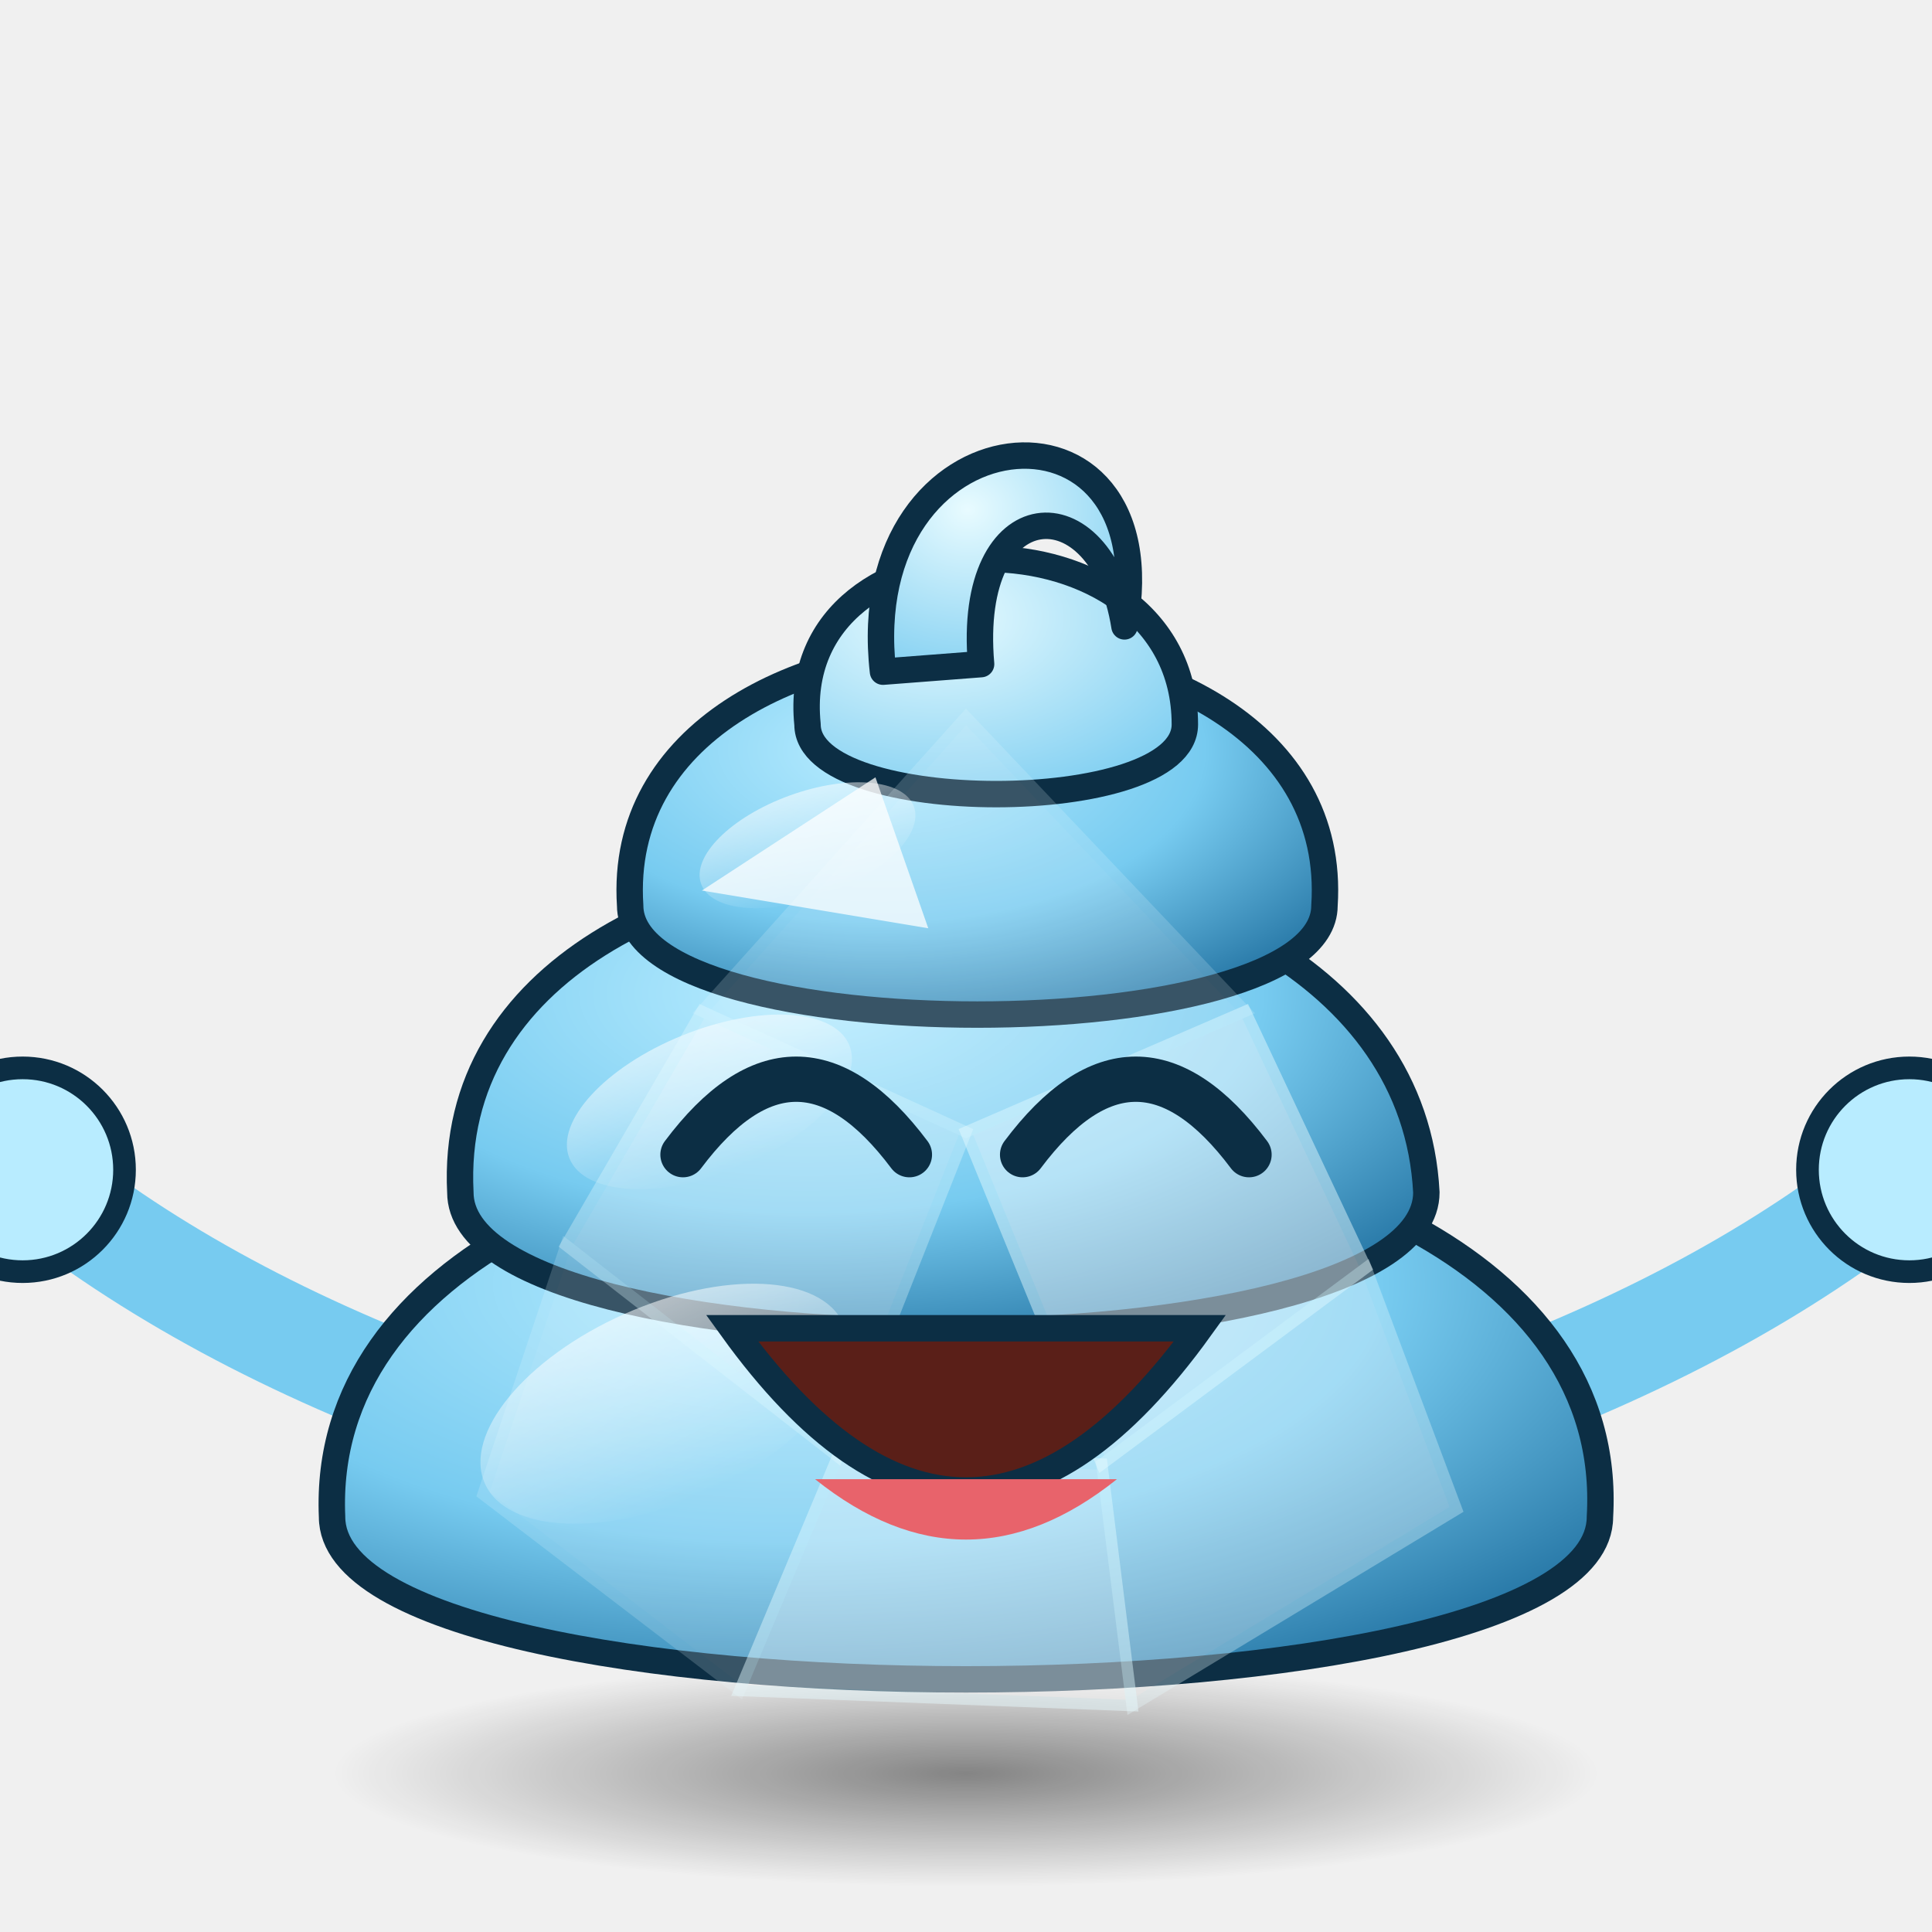
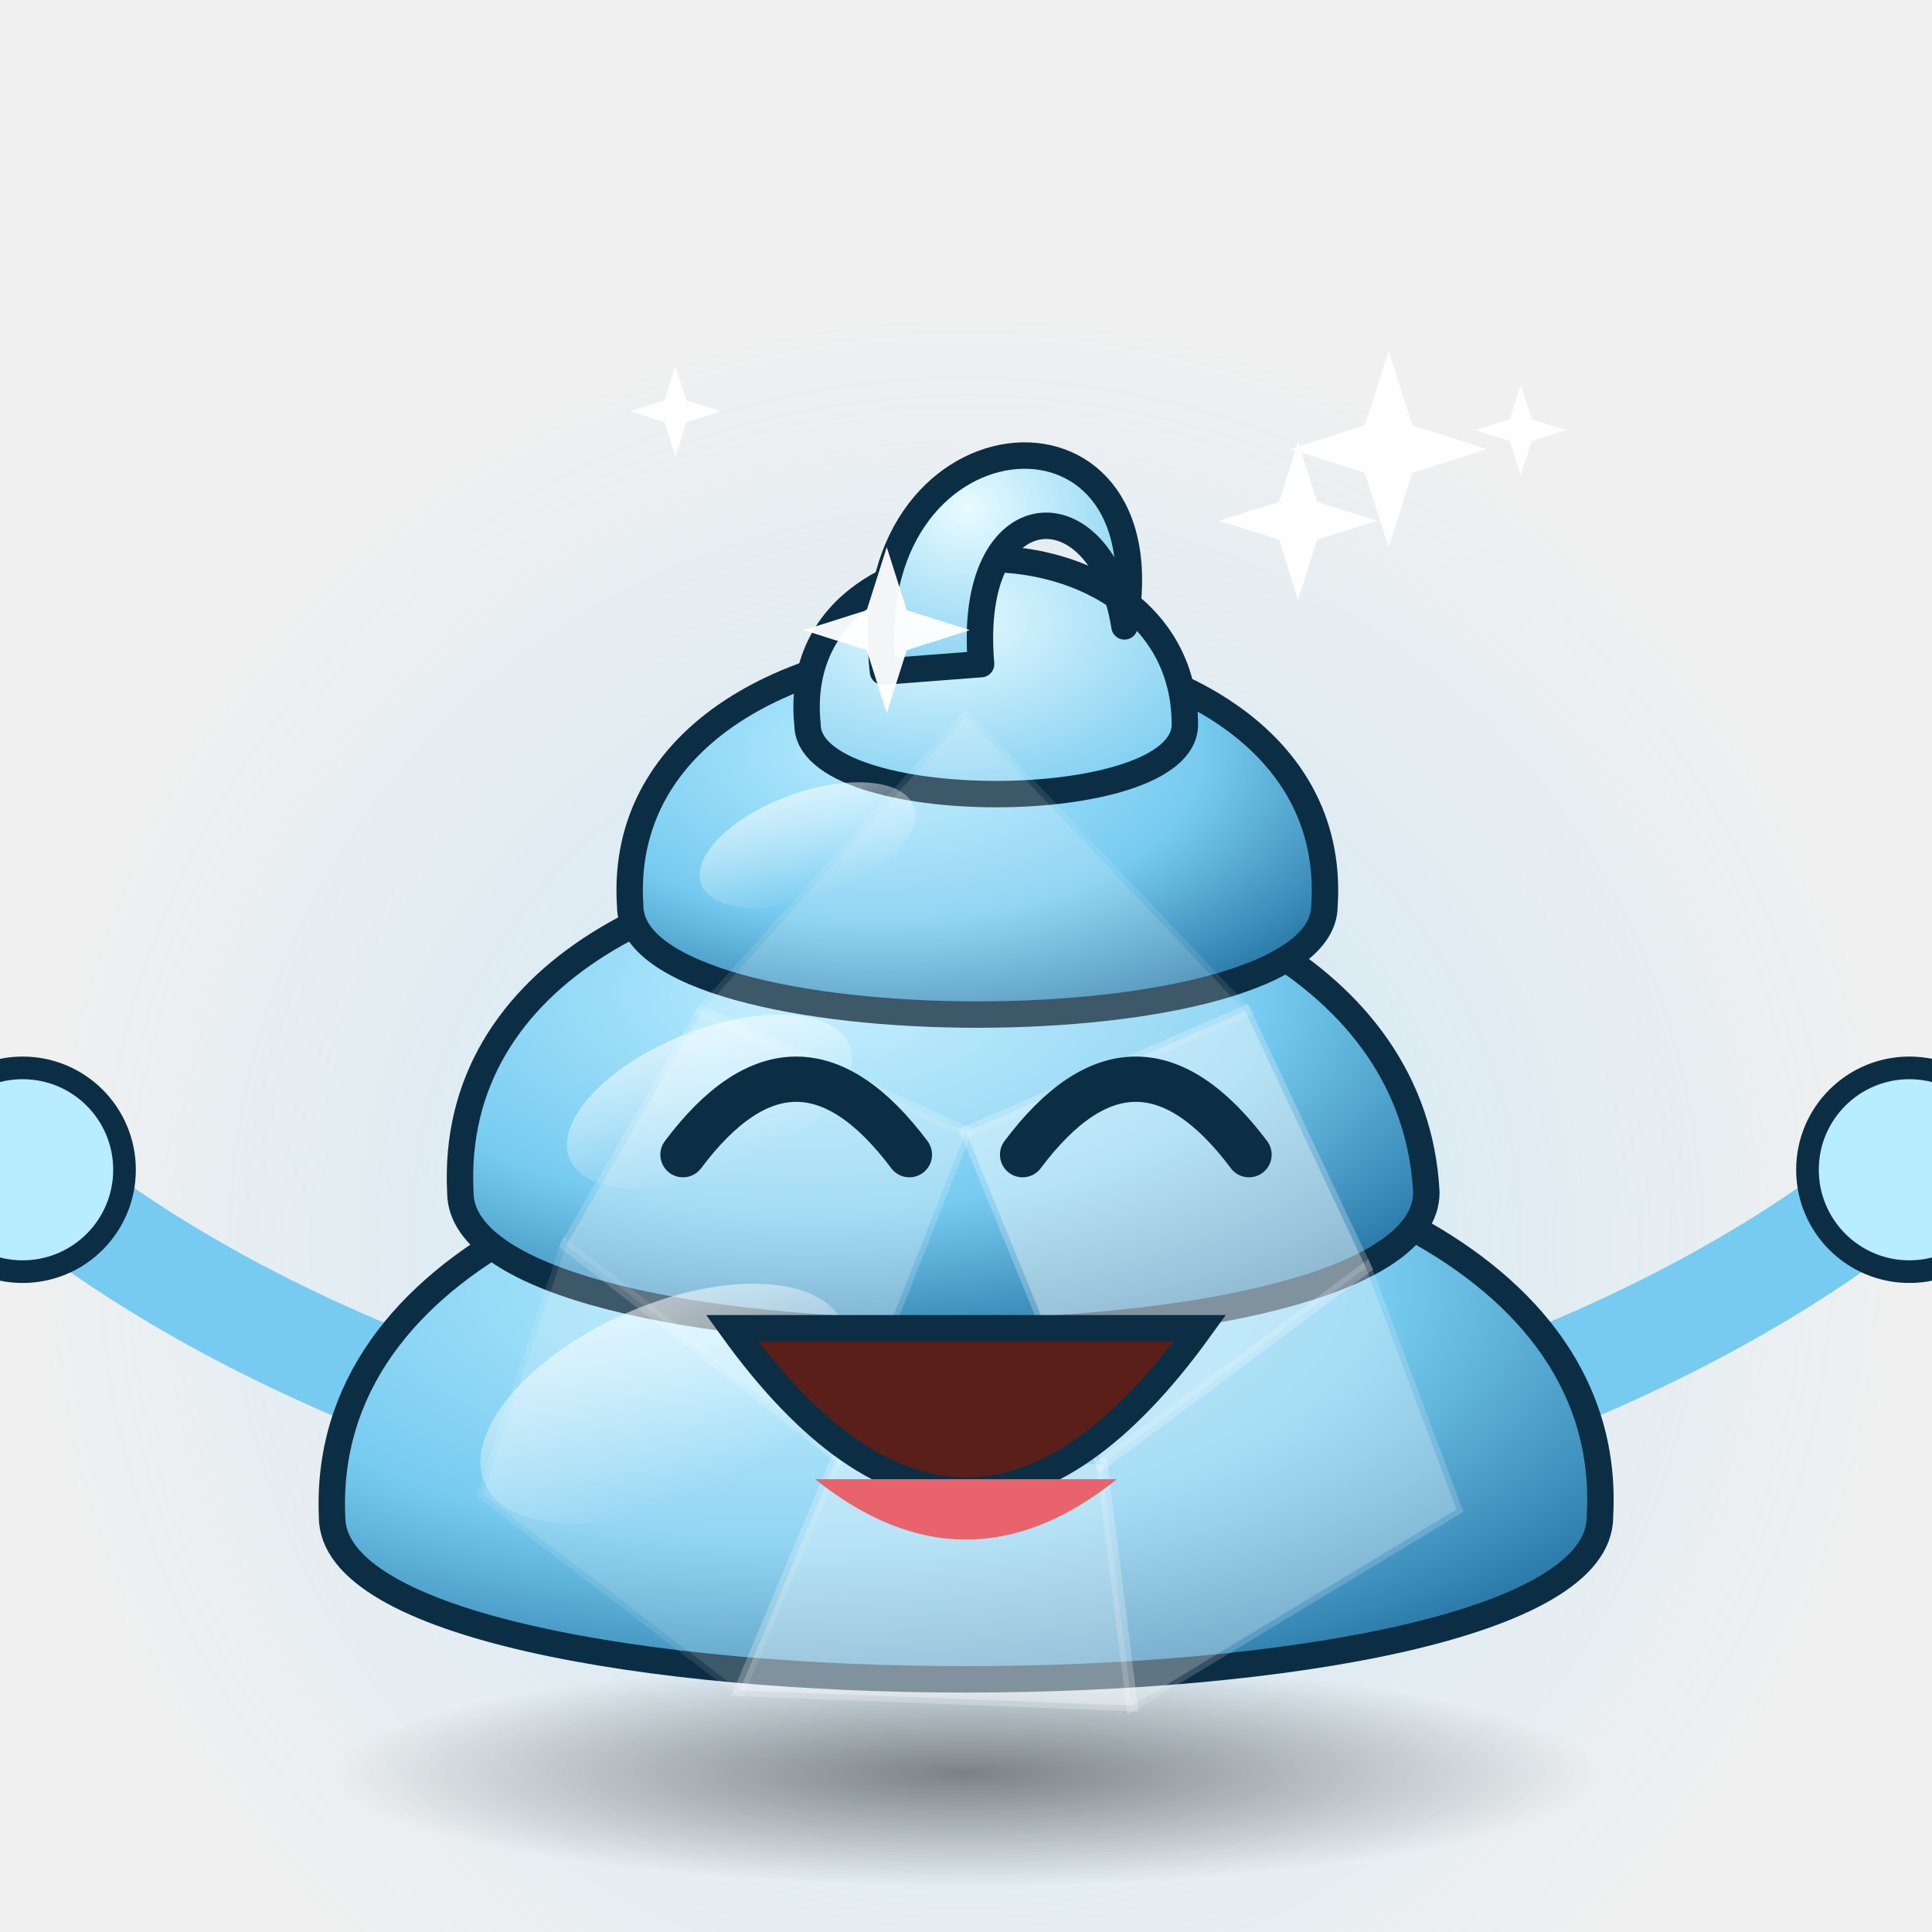
<svg xmlns="http://www.w3.org/2000/svg" width="512" height="512" viewBox="0 0 512 512">
-   <defs>
-     <radialGradient id="body_diamond" cx="0.36" cy="0.28" r="0.85">
-       <stop offset="0" stop-color="#B8ECFF" stop-opacity="1" />
-       <stop offset="0.55" stop-color="#77CBF0" stop-opacity="1" />
-       <stop offset="1" stop-color="#1E6E9E" stop-opacity="1" />
-     </radialGradient>
-     <radialGradient id="tip_diamond" cx="0.35" cy="0.25" r="0.9">
-       <stop offset="0" stop-color="#E8FBFF" stop-opacity="1" />
-       <stop offset="1" stop-color="#77CBF0" stop-opacity="1" />
-     </radialGradient>
-     <radialGradient id="shadow" cx="0.5" cy="0.5" r="0.5">
-       <stop offset="0" stop-color="#000" stop-opacity="0.45" />
-       <stop offset="1" stop-color="#000" stop-opacity="0" />
-     </radialGradient>
-     <linearGradient id="gloss_diamond" x1="0" y1="0" x2="0" y2="1">
-       <stop offset="0" stop-color="#FFFFFF" stop-opacity="0.55" />
-       <stop offset="1" stop-color="#FFFFFF" stop-opacity="0" />
-     </linearGradient>
-     <filter id="soft" x="-60%" y="-60%" width="220%" height="220%">
-       <feGaussianBlur stdDeviation="8" />
-     </filter>
-     <filter id="soft2" x="-60%" y="-60%" width="220%" height="220%">
-       <feGaussianBlur stdDeviation="18" />
-     </filter>
-     <filter id="glow_a" x="-80%" y="-80%" width="260%" height="260%">
-       <feDropShadow dx="0" dy="0" stdDeviation="10" flood-color="#FFFFFF" flood-opacity="0.95" />
-     </filter>
-   </defs>
-   <g id="poop_character" data-anchor="256,402" data-skin="diamond" data-expression="happy">
-     <g id="shadow" data-anchor="256,470">
-       <ellipse cx="256" cy="470" rx="168" ry="30" fill="url(#shadow)" />
+   <g id="skin_diamond" data-anchor="256,402" data-skin="diamond" data-name="Diamond Poop" data-expression="happy">
+     <g id="bg_0">
+       <defs>
+         <radialGradient id="gb5557">
+           <stop offset="0" stop-color="#8FD8FF" stop-opacity="0.4" />
+           <stop offset="1" stop-color="#8FD8FF" stop-opacity="0" />
+         </radialGradient>
+       </defs>
+       <circle cx="256" cy="330" r="250" fill="url(#gb5557)" />
    </g>
-     <g id="arm_left" data-anchor="118,372">
-       <path d="M118,372 Q50.8,347.2 6,310" fill="none" stroke="#77CBF0" stroke-width="28" stroke-linecap="round" />
-       <path d="M118,372 Q50.8,347.2 6,310" fill="none" stroke="#0C2E44" stroke-width="34" stroke-linecap="round" opacity="0.001" />
-       <circle cx="6" cy="310" r="27" fill="#B8ECFF" stroke="#0C2E44" stroke-width="6" />
+     <svg x="0" y="0" width="512" height="512" viewBox="0 0 512 512">
+       <defs>
+         <radialGradient id="body_sk_diamond" cx="0.36" cy="0.28" r="0.85">
+           <stop offset="0" stop-color="#B8ECFF" stop-opacity="1" />
+           <stop offset="0.55" stop-color="#77CBF0" stop-opacity="1" />
+           <stop offset="1" stop-color="#1E6E9E" stop-opacity="1" />
+         </radialGradient>
+         <radialGradient id="tip_sk_diamond" cx="0.35" cy="0.25" r="0.9">
+           <stop offset="0" stop-color="#E8FBFF" stop-opacity="1" />
+           <stop offset="1" stop-color="#77CBF0" stop-opacity="1" />
+         </radialGradient>
+         <radialGradient id="shadow" cx="0.5" cy="0.5" r="0.5">
+           <stop offset="0" stop-color="#000" stop-opacity="0.45" />
+           <stop offset="1" stop-color="#000" stop-opacity="0" />
+         </radialGradient>
+         <linearGradient id="gloss_sk_diamond" x1="0" y1="0" x2="0" y2="1">
+           <stop offset="0" stop-color="#FFFFFF" stop-opacity="0.55" />
+           <stop offset="1" stop-color="#FFFFFF" stop-opacity="0" />
+         </linearGradient>
+         <filter id="soft" x="-60%" y="-60%" width="220%" height="220%">
+           <feGaussianBlur stdDeviation="8" />
+         </filter>
+         <filter id="soft2" x="-60%" y="-60%" width="220%" height="220%">
+           <feGaussianBlur stdDeviation="18" />
+         </filter>
+         <filter id="glow_a" x="-80%" y="-80%" width="260%" height="260%">
+           <feDropShadow dx="0" dy="0" stdDeviation="10" flood-color="#FFFFFF" flood-opacity="0.95" />
+         </filter>
+       </defs>
+       <g id="poop_character" data-anchor="256,402" data-skin="sk_diamond" data-expression="happy">
+         <g id="shadow" data-anchor="256,470">
+           <ellipse cx="256" cy="470" rx="168" ry="30" fill="url(#shadow)" />
+         </g>
+         <g id="arm_left" data-anchor="118,372">
+           <path d="M118,372 Q50.8,347.2 6,310" fill="none" stroke="#77CBF0" stroke-width="28" stroke-linecap="round" />
+           <path d="M118,372 Q50.8,347.2 6,310" fill="none" stroke="#0C2E44" stroke-width="34" stroke-linecap="round" opacity="0.001" />
+           <circle cx="6" cy="310" r="27" fill="#B8ECFF" stroke="#0C2E44" stroke-width="6" />
+         </g>
+         <g id="arm_right" data-anchor="394,372">
+           <path d="M394,372 Q461.2,347.2 506,310" fill="none" stroke="#77CBF0" stroke-width="28" stroke-linecap="round" />
+           <path d="M394,372 Q461.2,347.2 506,310" fill="none" stroke="#0C2E44" stroke-width="34" stroke-linecap="round" opacity="0.001" />
+           <circle cx="506" cy="310" r="27" fill="#B8ECFF" stroke="#0C2E44" stroke-width="6" />
+         </g>
+         <g id="body" data-anchor="256,402">
+           <path d="M88.0,402.0 C82.0,265.5 432.0,265.5 424.0,402.0 C424.0,459.4 88.0,459.4 88.0,402.0 Z" fill="url(#body_sk_diamond)" stroke="#0C2E44" stroke-width="7" stroke-linejoin="round" />
+           <path d="M122.0,316.0 C116.0,199.0 372.0,199.0 378.0,316.0 C378.0,365.2 122.0,365.2 122.0,316.0 Z" fill="url(#body_sk_diamond)" stroke="#0C2E44" stroke-width="7" stroke-linejoin="round" />
+           <path d="M167.0,240.0 C161.0,148.4 357.0,148.4 351.0,240.0 C351.0,278.5 167.0,278.5 167.0,240.0 Z" fill="url(#body_sk_diamond)" stroke="#0C2E44" stroke-width="7" stroke-linejoin="round" />
+         </g>
+         <g id="top_swirl" data-anchor="264,192">
+           <path d="M214.0,192.0 C208.0,133.5 314.0,133.5 314.0,192.0 C314.0,216.6 214.0,216.6 214.0,192.0 Z" fill="url(#tip_sk_diamond)" stroke="#0C2E44" stroke-width="7" stroke-linejoin="round" />
+           <path d="M234,178 C226,108 310,100 298,166 C292,128 256,130 260,176 Z" fill="url(#tip_sk_diamond)" stroke="#0C2E44" stroke-width="7" stroke-linejoin="round" />
+         </g>
+         <g id="highlight" data-anchor="256,300">
+           <ellipse cx="176" cy="372" rx="52" ry="26" fill="url(#gloss_sk_diamond)" transform="rotate(-24 176 372)" />
+           <ellipse cx="188" cy="292" rx="40" ry="19" fill="url(#gloss_sk_diamond)" transform="rotate(-22 188 292)" />
+           <ellipse cx="214" cy="224" rx="30" ry="14" fill="url(#gloss_sk_diamond)" transform="rotate(-20 214 224)" />
+         </g>
+       </g>
+     </svg>
+     <g id="skin_layer_0">
+       <path d="M256.0,190.0L330.0,268.0L256.0,300.0L186.0,268.0Z" fill="#FFFFFF" opacity="0.20" stroke="#FFFFFF" stroke-width="3" stroke-opacity="0.5" />
+       <path d="M186.0,268.0L256.0,300.0L222.0,386.0L150.0,330.0Z" fill="#FFFFFF" opacity="0.34" stroke="#FFFFFF" stroke-width="3" stroke-opacity="0.5" />
+       <path d="M330.0,268.0L362.0,336.0L292.0,388.0L256.0,300.0Z" fill="#FFFFFF" opacity="0.48" stroke="#FFFFFF" stroke-width="3" stroke-opacity="0.5" />
+       <path d="M150.0,330.0L222.0,386.0L196.0,448.0L128.0,396.0Z" fill="#FFFFFF" opacity="0.20" stroke="#FFFFFF" stroke-width="3" stroke-opacity="0.5" />
+       <path d="M362.0,336.0L386.0,400.0L300.0,452.0L292.0,388.0Z" fill="#FFFFFF" opacity="0.34" stroke="#FFFFFF" stroke-width="3" stroke-opacity="0.5" />
+       <path d="M222.0,386.0L292.0,388.0L300.0,452.0L196.0,448.0Z" fill="#FFFFFF" opacity="0.48" stroke="#FFFFFF" stroke-width="3" stroke-opacity="0.5" />
    </g>
-     <g id="arm_right" data-anchor="394,372">
-       <path d="M394,372 Q461.2,347.2 506,310" fill="none" stroke="#77CBF0" stroke-width="28" stroke-linecap="round" />
-       <path d="M394,372 Q461.2,347.2 506,310" fill="none" stroke="#0C2E44" stroke-width="34" stroke-linecap="round" opacity="0.001" />
-       <circle cx="506" cy="310" r="27" fill="#B8ECFF" stroke="#0C2E44" stroke-width="6" />
+     <g id="skin_layer_1">
+       <path d="M257.0,167.0L240.3,172.3L235.0,189.0L229.7,172.3L213.0,167.0L229.7,161.7L235.0,145.0L240.3,161.7Z" fill="#FFFFFF" opacity="0.95" />
+       <path d="M415.0,114.0L405.9,116.9L403.0,126.0L400.1,116.9L391.0,114.0L400.1,111.1L403.0,102.0L405.9,111.1Z" fill="#FFFFFF" opacity="0.95" />
+       <path d="M365.0,138.0L349.0,143.0L344.0,159.0L339.0,143.0L323.0,138.0L339.0,133.0L344.0,117.0L349.0,133.0Z" fill="#FFFFFF" opacity="0.95" />
+       <path d="M394.0,119.0L374.3,125.3L368.0,145.0L361.7,125.3L342.0,119.0L361.7,112.7L368.0,93.0L374.3,112.7Z" fill="#FFFFFF" opacity="0.95" />
+       <path d="M191.0,109.0L181.9,111.9L179.0,121.0L176.1,111.9L167.0,109.0L176.1,106.1L179.0,97.0L181.9,106.1Z" fill="#FFFFFF" opacity="0.95" />
    </g>
-     <g id="body" data-anchor="256,402">
-       <path d="M88.0,402.0 C82.0,265.5 432.0,265.5 424.0,402.0 C424.0,459.4 88.0,459.4 88.0,402.0 Z" fill="url(#body_diamond)" stroke="#0C2E44" stroke-width="7" stroke-linejoin="round" />
-       <path d="M122.0,316.0 C116.0,199.0 372.0,199.0 378.0,316.0 C378.0,365.2 122.0,365.2 122.0,316.0 Z" fill="url(#body_diamond)" stroke="#0C2E44" stroke-width="7" stroke-linejoin="round" />
-       <path d="M167.0,240.0 C161.0,148.4 357.0,148.4 351.0,240.0 C351.0,278.5 167.0,278.5 167.0,240.0 Z" fill="url(#body_diamond)" stroke="#0C2E44" stroke-width="7" stroke-linejoin="round" />
-     </g>
-     <g id="top_swirl" data-anchor="264,192">
-       <path d="M214.0,192.0 C208.0,133.5 314.0,133.5 314.0,192.0 C314.0,216.6 214.0,216.6 214.0,192.0 Z" fill="url(#tip_diamond)" stroke="#0C2E44" stroke-width="7" stroke-linejoin="round" />
-       <path d="M234,178 C226,108 310,100 298,166 C292,128 256,130 260,176 Z" fill="url(#tip_diamond)" stroke="#0C2E44" stroke-width="7" stroke-linejoin="round" />
-     </g>
-     <g id="highlight" data-anchor="256,300">
-       <ellipse cx="176" cy="372" rx="52" ry="26" fill="url(#gloss_diamond)" transform="rotate(-24 176 372)" />
-       <ellipse cx="188" cy="292" rx="40" ry="19" fill="url(#gloss_diamond)" transform="rotate(-22 188 292)" />
-       <ellipse cx="214" cy="224" rx="30" ry="14" fill="url(#gloss_diamond)" transform="rotate(-20 214 224)" />
-     </g>
-     <g id="skin_diamond">
-       <path d="M256.0,190.0L330.0,268.0L256.0,300.0L186.0,268.0Z" fill="#FFFFFF" opacity="0.18" stroke="#E8FBFF" stroke-width="3" />
-       <path d="M186.0,268.0L256.0,300.0L222.0,386.0L150.0,330.0Z" fill="#FFFFFF" opacity="0.32" stroke="#E8FBFF" stroke-width="3" />
-       <path d="M330.0,268.0L362.0,336.0L292.0,388.0L256.0,300.0Z" fill="#FFFFFF" opacity="0.46" stroke="#E8FBFF" stroke-width="3" />
-       <path d="M150.0,330.0L222.0,386.0L196.0,448.0L128.0,396.0Z" fill="#FFFFFF" opacity="0.18" stroke="#E8FBFF" stroke-width="3" />
-       <path d="M362.0,336.0L386.0,400.0L300.0,452.0L292.0,388.0Z" fill="#FFFFFF" opacity="0.32" stroke="#E8FBFF" stroke-width="3" />
-       <path d="M222.0,386.0L292.0,388.0L300.0,452.0L196.0,448.0Z" fill="#FFFFFF" opacity="0.46" stroke="#E8FBFF" stroke-width="3" />
-       <path d="M186,236 L232,206 L246,246 Z" fill="#FFFFFF" opacity="0.75" />
-     </g>
-     <g id="eyes" data-anchor="256,296">
-       <path d="M181,306 Q211,266 241,306" fill="none" stroke="#0C2E44" stroke-width="12" stroke-linecap="round" />
-       <path d="M271,306 Q301,266 331,306" fill="none" stroke="#0C2E44" stroke-width="12" stroke-linecap="round" />
-     </g>
-     <g id="mouth" data-anchor="256,366">
-       <path d="M194,352 Q256,438 318,352 Z" fill="#5A1F18" stroke="#0C2E44" stroke-width="7" />
-       <path d="M216,392 Q256,424 296,392 Z" fill="#E8636B" />
+     <g id="face" data-anchor="256,296">
+       <g id="eyes" data-anchor="256,296">
+         <path d="M181,306 Q211,266 241,306" fill="none" stroke="#0C2E44" stroke-width="12" stroke-linecap="round" />
+         <path d="M271,306 Q301,266 331,306" fill="none" stroke="#0C2E44" stroke-width="12" stroke-linecap="round" />
+       </g>
+       <g id="mouth" data-anchor="256,366">
+         <path d="M194,352 Q256,438 318,352 Z" fill="#5A1F18" stroke="#0C2E44" stroke-width="7" />
+         <path d="M216,392 Q256,424 296,392 Z" fill="#E8636B" />
+       </g>
    </g>
  </g>
</svg>
